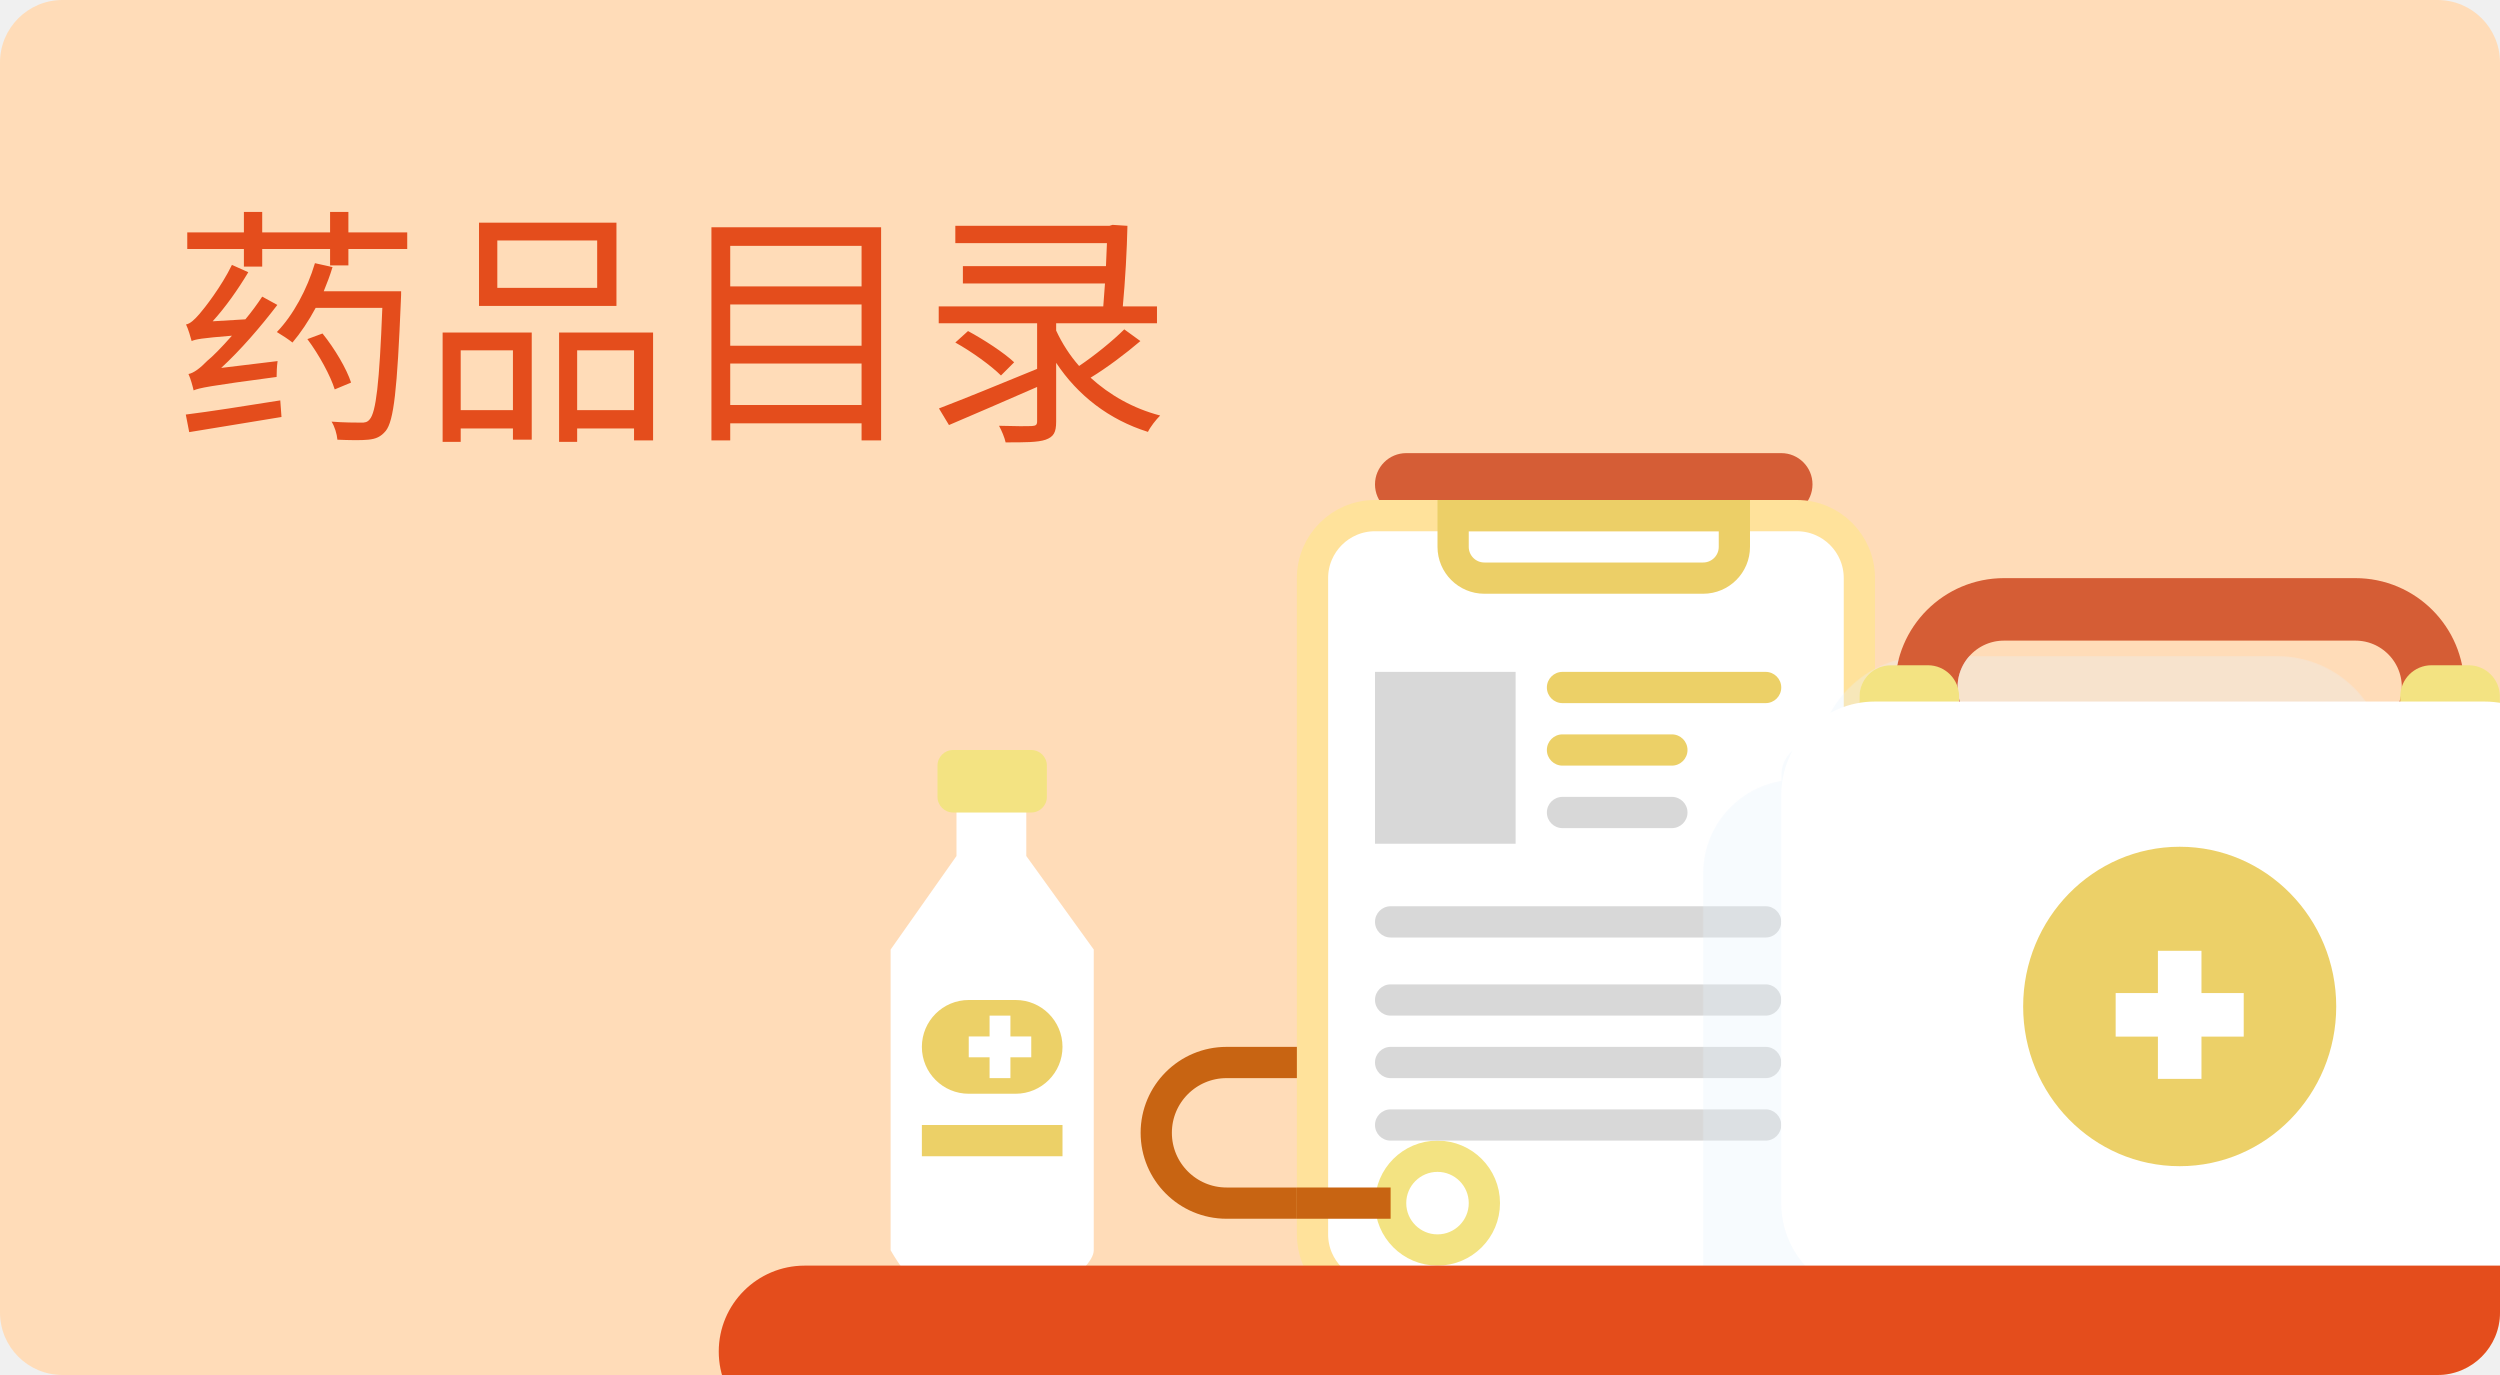
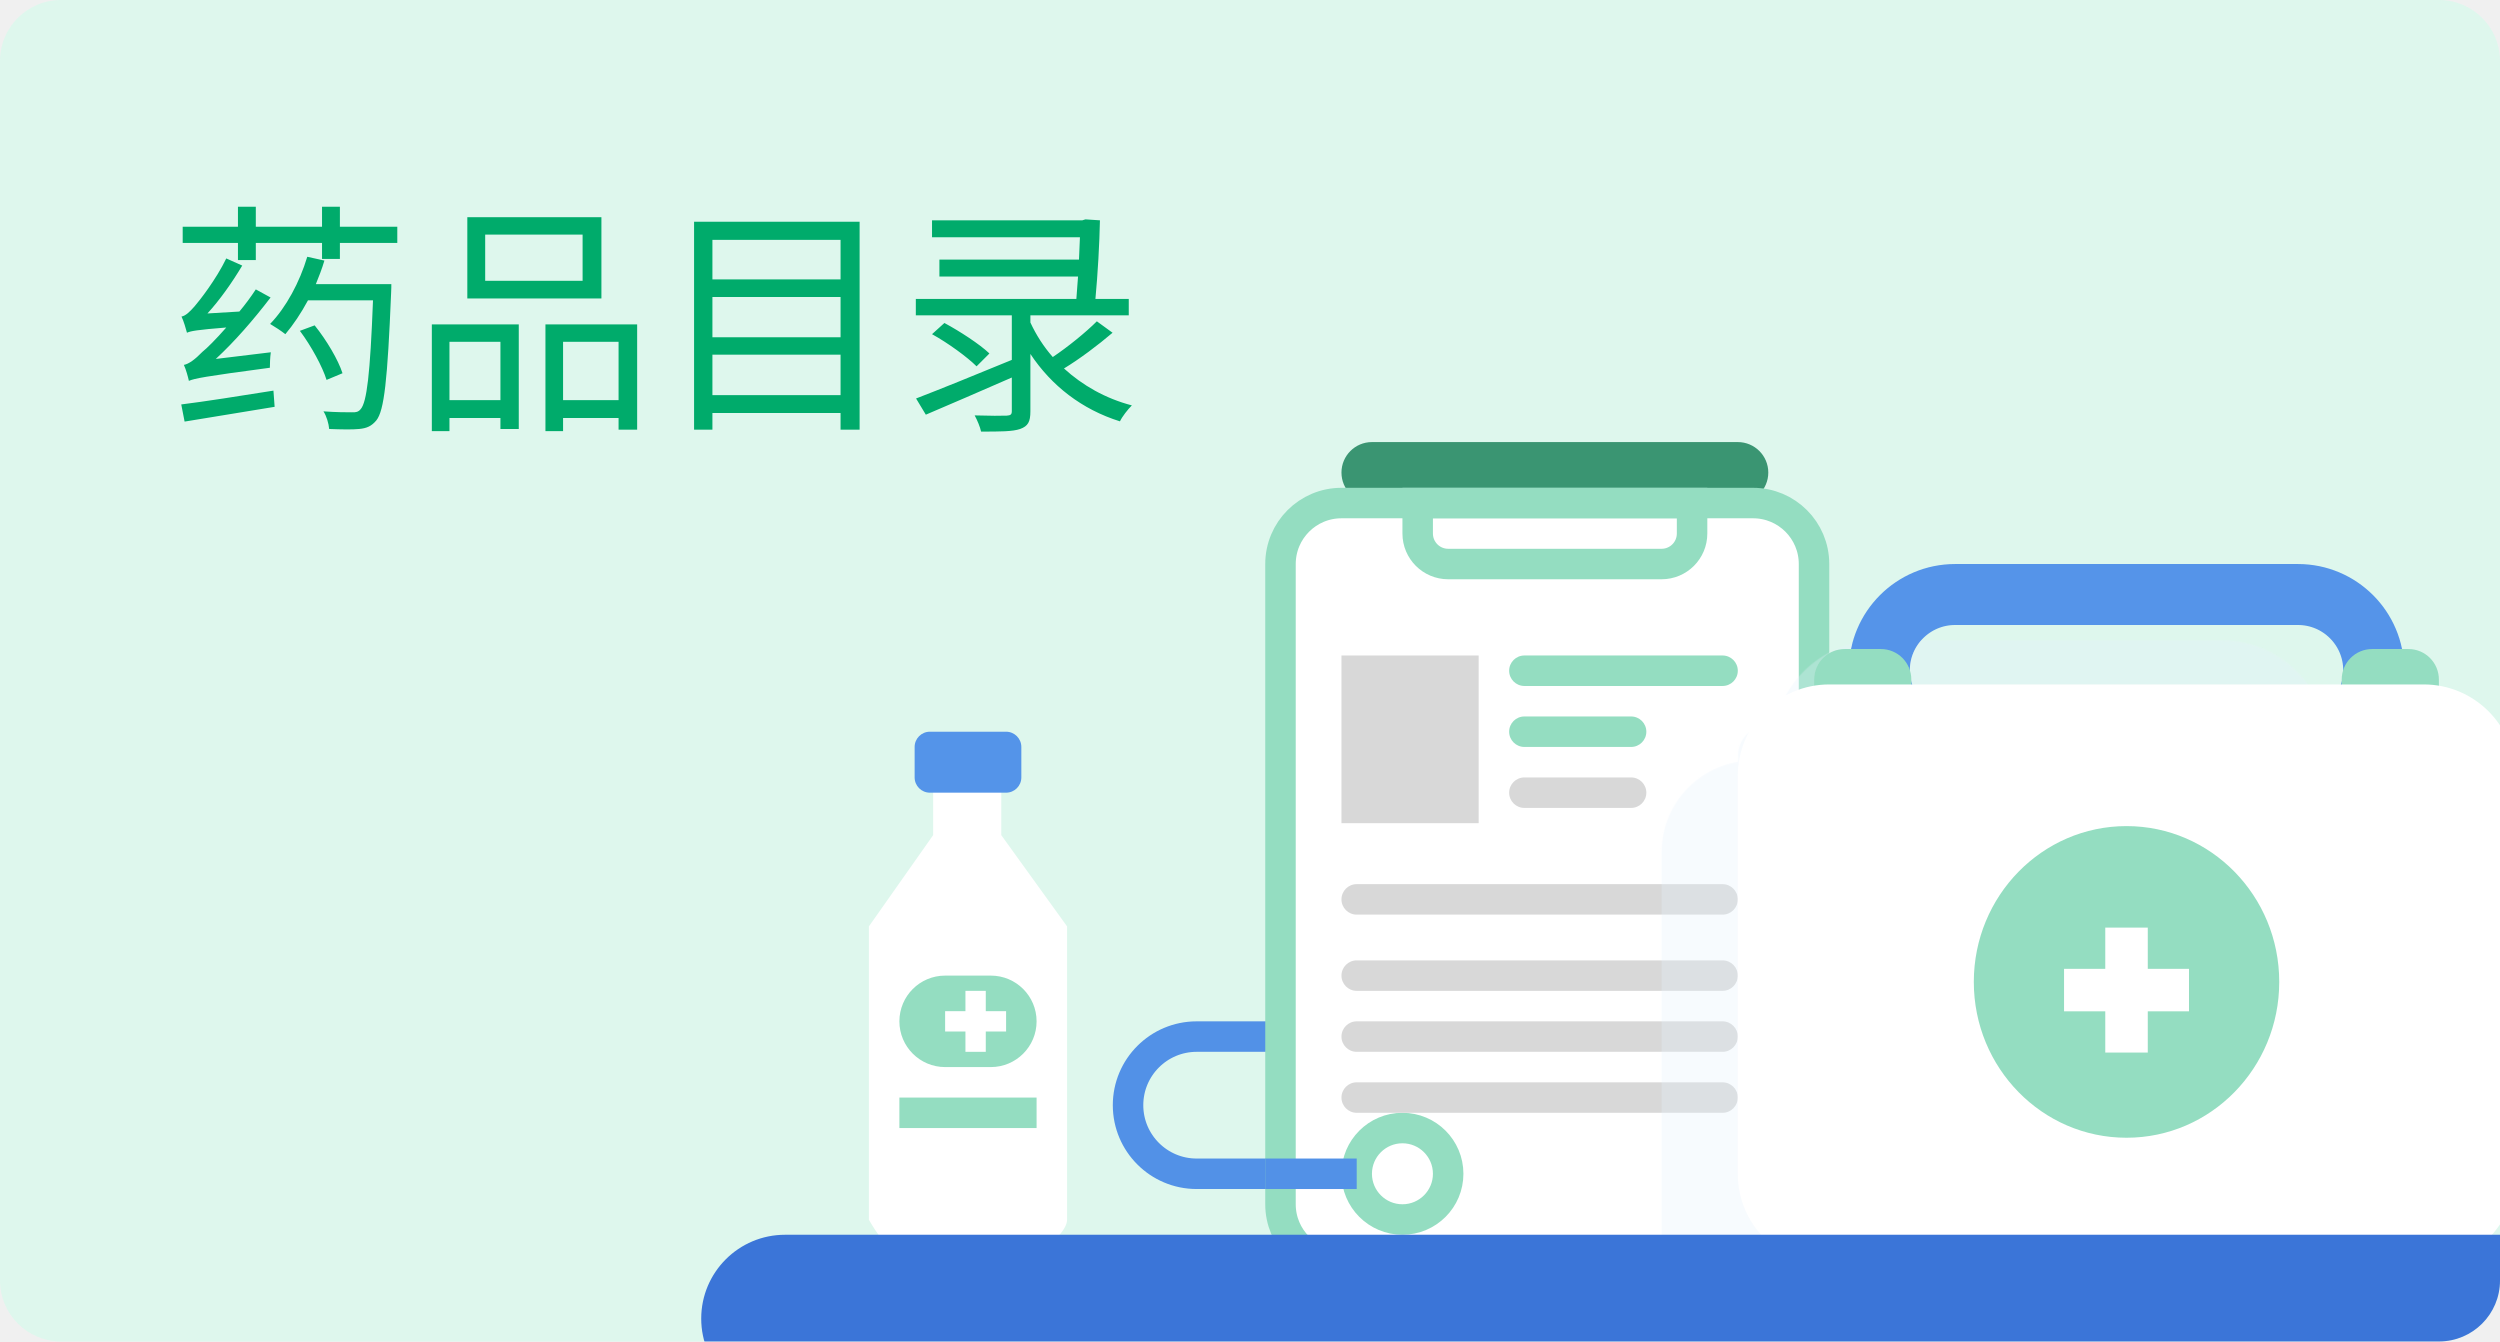
- <svg xmlns="http://www.w3.org/2000/svg" xmlns:xlink="http://www.w3.org/1999/xlink" width="160px" height="88px" viewBox="0 0 160 88" version="1.1">
+ <svg xmlns="http://www.w3.org/2000/svg" xmlns:xlink="http://www.w3.org/1999/xlink" width="164px" height="88px" viewBox="0 0 164 88" version="1.1">
  <defs>
-     <rect id="path-1" x="0" y="0" width="160" height="88" rx="4" />
+     <rect id="path-1" x="0" y="0" width="164" height="88" rx="4" />
    <filter x="-14.7%" y="-5.4%" width="119.6%" height="121.7%" filterUnits="objectBoundingBox" id="filter-3">
      <feOffset dx="-5" dy="5" in="SourceAlpha" result="shadowOffsetOuter1" />
      <feColorMatrix values="0 0 0 0 0.792   0 0 0 0 0.886   0 0 0 0 0.969  0 0 0 0.308 0" type="matrix" in="shadowOffsetOuter1" result="shadowMatrixOuter1" />
      <feMerge>
        <feMergeNode in="shadowMatrixOuter1" />
        <feMergeNode in="SourceGraphic" />
      </feMerge>
    </filter>
  </defs>
  <g id="药品目录-copy" stroke="none" stroke-width="1" fill="none" fill-rule="evenodd">
    <g id="定点药店">
      <g id="Group-4">
        <mask id="mask-2" fill="white">
          <use xlink:href="#path-1" />
        </mask>
-         <use id="Mask" fill="#FFDCB8" xlink:href="#path-1" />
+         <use id="Mask" fill="#DEF7ED" xlink:href="#path-1" />
        <g id="Group-23-Copy-2" mask="url(#mask-2)">
          <g transform="translate(35, 29)">
            <path d="M128.471,31.836 C126.96,31.836 125.735,33.106 125.735,34.673 L125.735,49.327 C125.735,50.894 126.96,52.164 128.471,52.164 L148.529,52.164 C150.04,52.164 151.265,50.894 151.265,49.327 L151.265,34.673 C151.265,33.106 150.04,31.836 148.529,31.836 L128.471,31.836 Z M154,35.145 L151.265,35.145 L151.265,48.382 L154,48.382 L154,49.327 C154,52.46 151.551,55 148.529,55 L128.471,55 C125.449,55 123,52.46 123,49.327 L123,34.673 C123,31.54 125.449,29 128.471,29 L148.529,29 C151.551,29 154,31.54 154,34.673 L154,35.145 Z" id="Combined-Shape" stroke="none" fill="#126FC8" fill-rule="nonzero" />
-             <rect id="Rectangle-32" stroke="#C86412" stroke-width="2" fill="none" x="39" y="39" width="37" height="9" rx="4.5" />
-             <rect id="Rectangle-30" stroke="none" fill="#D55D36" fill-rule="evenodd" x="53" y="0" width="28" height="4" rx="2" />
-             <rect id="Rectangle-27" stroke="#FFE29B" stroke-width="2" fill="#FFFFFF" fill-rule="evenodd" x="49" y="4" width="35" height="50" rx="4" />
-             <path d="M76,4 L58,4 L58,6 C58,7.105 58.895,8 60,8 L74,8 C75.105,8 76,7.105 76,6 L76,4 Z" id="Combined-Shape" stroke="#ECCF67" stroke-width="2" fill="none" />
-             <circle id="Oval-6-Copy" stroke="#F3E382" stroke-width="2" fill="none" cx="57" cy="48" r="3" />
-             <rect id="Rectangle-33" stroke="none" fill="#C86412" fill-rule="evenodd" x="48" y="47" width="6" height="2" />
+             <rect id="Rectangle-32" stroke="#5291E7" stroke-width="2" fill="none" x="39" y="39" width="37" height="9" rx="4.5" />
+             <rect id="Rectangle-30" stroke="none" fill="#3A9572" fill-rule="evenodd" x="53" y="0" width="28" height="4" rx="2" />
+             <rect id="Rectangle-27" stroke="#94DDC1" stroke-width="2" fill="#FFFFFF" fill-rule="evenodd" x="49" y="4" width="35" height="50" rx="4" />
+             <path d="M76,4 L58,4 L58,6 C58,7.105 58.895,8 60,8 L74,8 C75.105,8 76,7.105 76,6 L76,4 Z" id="Combined-Shape" stroke="#94DDC1" stroke-width="2" fill="none" />
+             <circle id="Oval-6-Copy" stroke="#94DDC1" stroke-width="2" fill="none" cx="57" cy="48" r="3" />
+             <rect id="Rectangle-33" stroke="none" fill="#5291E7" fill-rule="evenodd" x="48" y="47" width="6" height="2" />
            <rect id="Rectangle-28" stroke="none" fill="#D8D8D8" fill-rule="evenodd" x="53" y="14" width="9" height="11" />
            <rect id="Rectangle-29" stroke="none" fill="#D8D8D8" fill-rule="evenodd" x="53" y="29" width="26" height="2" rx="1" />
            <rect id="Rectangle-29-Copy-5" stroke="none" fill="#D8D8D8" fill-rule="evenodd" x="64" y="22" width="9" height="2" rx="1" />
-             <rect id="Rectangle-29-Copy-6" stroke="none" fill="#ECD067" fill-rule="evenodd" x="64" y="18" width="9" height="2" rx="1" />
-             <rect id="Rectangle-29-Copy-7" stroke="none" fill="#ECD067" fill-rule="evenodd" x="64" y="14" width="15" height="2" rx="1" />
+             <rect id="Rectangle-29-Copy-6" stroke="none" fill="#94DDC1" fill-rule="evenodd" x="64" y="18" width="9" height="2" rx="1" />
+             <rect id="Rectangle-29-Copy-7" stroke="none" fill="#94DDC1" fill-rule="evenodd" x="64" y="14" width="15" height="2" rx="1" />
            <rect id="Rectangle-29-Copy-2" stroke="none" fill="#D8D8D8" fill-rule="evenodd" x="53" y="34" width="26" height="2" rx="1" />
            <rect id="Rectangle-29-Copy-3" stroke="none" fill="#D8D8D8" fill-rule="evenodd" x="53" y="38" width="26" height="2" rx="1" />
            <rect id="Rectangle-29-Copy-4" stroke="none" fill="#D8D8D8" fill-rule="evenodd" x="53" y="42" width="26" height="2" rx="1" />
            <g id="Group-18" filter="url(#filter-3)" stroke="none" stroke-width="1" fill="none" fill-rule="evenodd" transform="translate(79, 8)">
-               <rect id="Rectangle-26" stroke="#D55D36" stroke-width="4" x="9.286" y="2" width="32.429" height="9.939" rx="4.97" />
-               <rect id="Rectangle-25" fill="#F3E382" x="5.009" y="5.576" width="6.375" height="5.576" rx="2" />
-               <rect id="Rectangle-25-Copy" fill="#F3E382" x="39.616" y="5.576" width="6.375" height="5.576" rx="2" />
+               <rect id="Rectangle-26" stroke="#5494E9" stroke-width="4" x="9.286" y="2" width="32.429" height="9.939" rx="4.97" />
+               <rect id="Rectangle-25" fill="#94DDC1" x="5.009" y="5.576" width="6.375" height="5.576" rx="2" />
+               <rect id="Rectangle-25-Copy" fill="#94DDC1" x="39.616" y="5.576" width="6.375" height="5.576" rx="2" />
              <rect id="Rectangle-23" fill="#FFFFFF" x="0" y="7.899" width="51" height="38.101" rx="6" />
-               <ellipse id="Oval-5" fill="#ECD067" cx="25.5" cy="27.414" rx="10.018" ry="10.222" />
+               <ellipse id="Oval-5" fill="#94DDC1" cx="25.5" cy="27.414" rx="10.018" ry="10.222" />
              <path d="M24.106,26.556 L24.106,23.851 L26.894,23.851 L26.894,26.556 L29.598,26.556 L29.598,29.343 L26.894,29.343 L26.894,32.048 L24.106,32.048 L24.106,29.343 L21.402,29.343 L21.402,26.556 L24.106,26.556 Z" id="Combined-Shape" fill="#FFFFFF" />
            </g>
            <path d="M26.215,21.826 L26.215,25.785 L22,31.771 L22,51.016 C23.142,53.005 24.338,54 25.589,54 C26.84,54 29.015,54 32.115,54 C34.038,52.666 35,51.672 35,51.016 C35,50.361 35,43.946 35,31.771 L30.683,25.785 L30.683,21 L26.215,21 L26.215,21.826 Z" id="Path-80" stroke="none" fill="#FFFFFF" fill-rule="evenodd" />
-             <rect id="Rectangle-41" stroke="none" fill="#ECD067" fill-rule="evenodd" x="24" y="35" width="9" height="6" rx="3" />
+             <rect id="Rectangle-41" stroke="none" fill="#94DDC1" fill-rule="evenodd" x="24" y="35" width="9" height="6" rx="3" />
            <path d="M28.333,37.333 L28.333,36 L29.667,36 L29.667,37.333 L31,37.333 L31,38.667 L29.667,38.667 L29.667,40 L28.333,40 L28.333,38.667 L27,38.667 L27,37.333 L28.333,37.333 Z" id="Combined-Shape-Copy-2" stroke="none" fill="#FFFFFF" fill-rule="evenodd" />
-             <rect id="Rectangle-43" stroke="none" fill="#ECD067" fill-rule="evenodd" x="24" y="43" width="9" height="2" />
-             <rect id="Rectangle-44" stroke="none" fill="#F3E382" fill-rule="evenodd" x="25" y="19" width="7" height="4" rx="1" />
-             <rect id="Rectangle-42" stroke="none" fill="#E44D1C" fill-rule="evenodd" x="11" y="52" width="264" height="11" rx="5.5" />
+             <rect id="Rectangle-43" stroke="none" fill="#94DDC1" fill-rule="evenodd" x="24" y="43" width="9" height="2" />
+             <rect id="Rectangle-44" stroke="none" fill="#5494E9" fill-rule="evenodd" x="25" y="19" width="7" height="4" rx="1" />
+             <rect id="Rectangle-42" stroke="none" fill="#3B75D8" fill-rule="evenodd" x="11" y="52" width="264" height="11" rx="5.5" />
          </g>
        </g>
      </g>
-       <text id="药品目录" font-family="PingFangSC-Medium, PingFang SC" font-size="16" font-weight="400" fill="#E44D1C">
+       <text id="药品目录" font-family="PingFangSC-Medium, PingFang SC" font-size="16" font-weight="400" fill="#00AB6B">
        <tspan x="11" y="27">药品目录</tspan>
      </text>
    </g>
  </g>
</svg>
